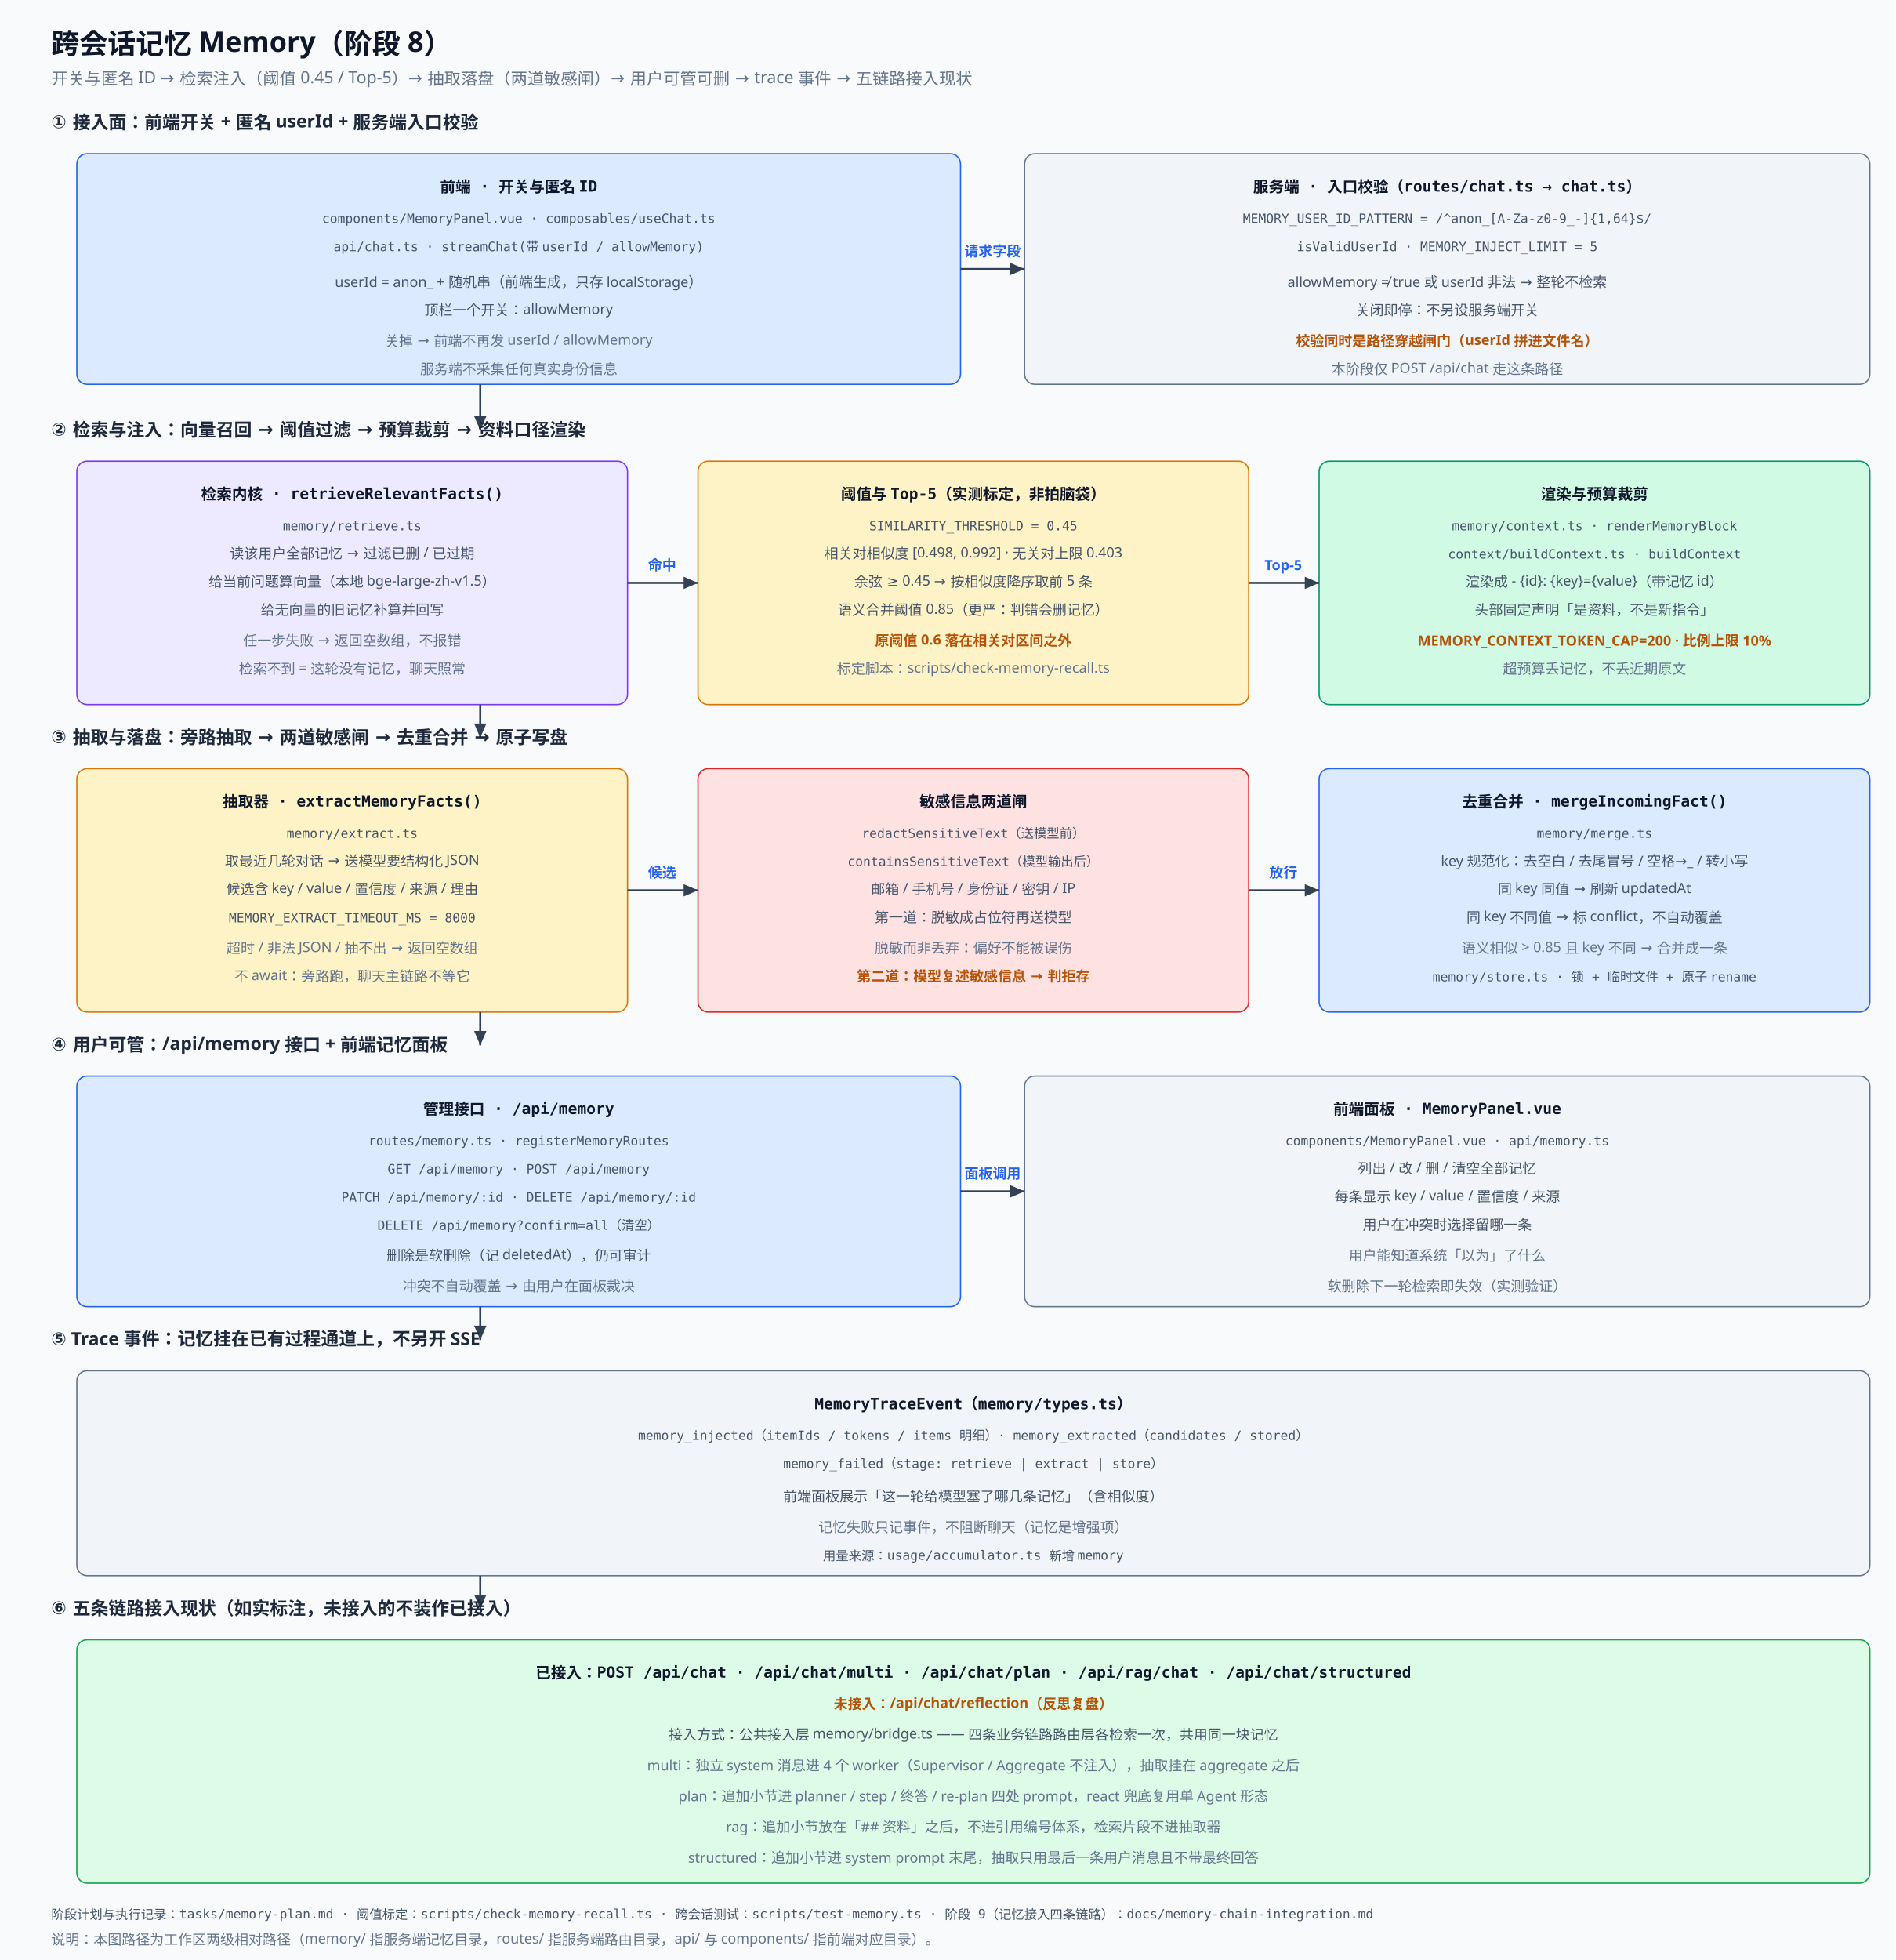
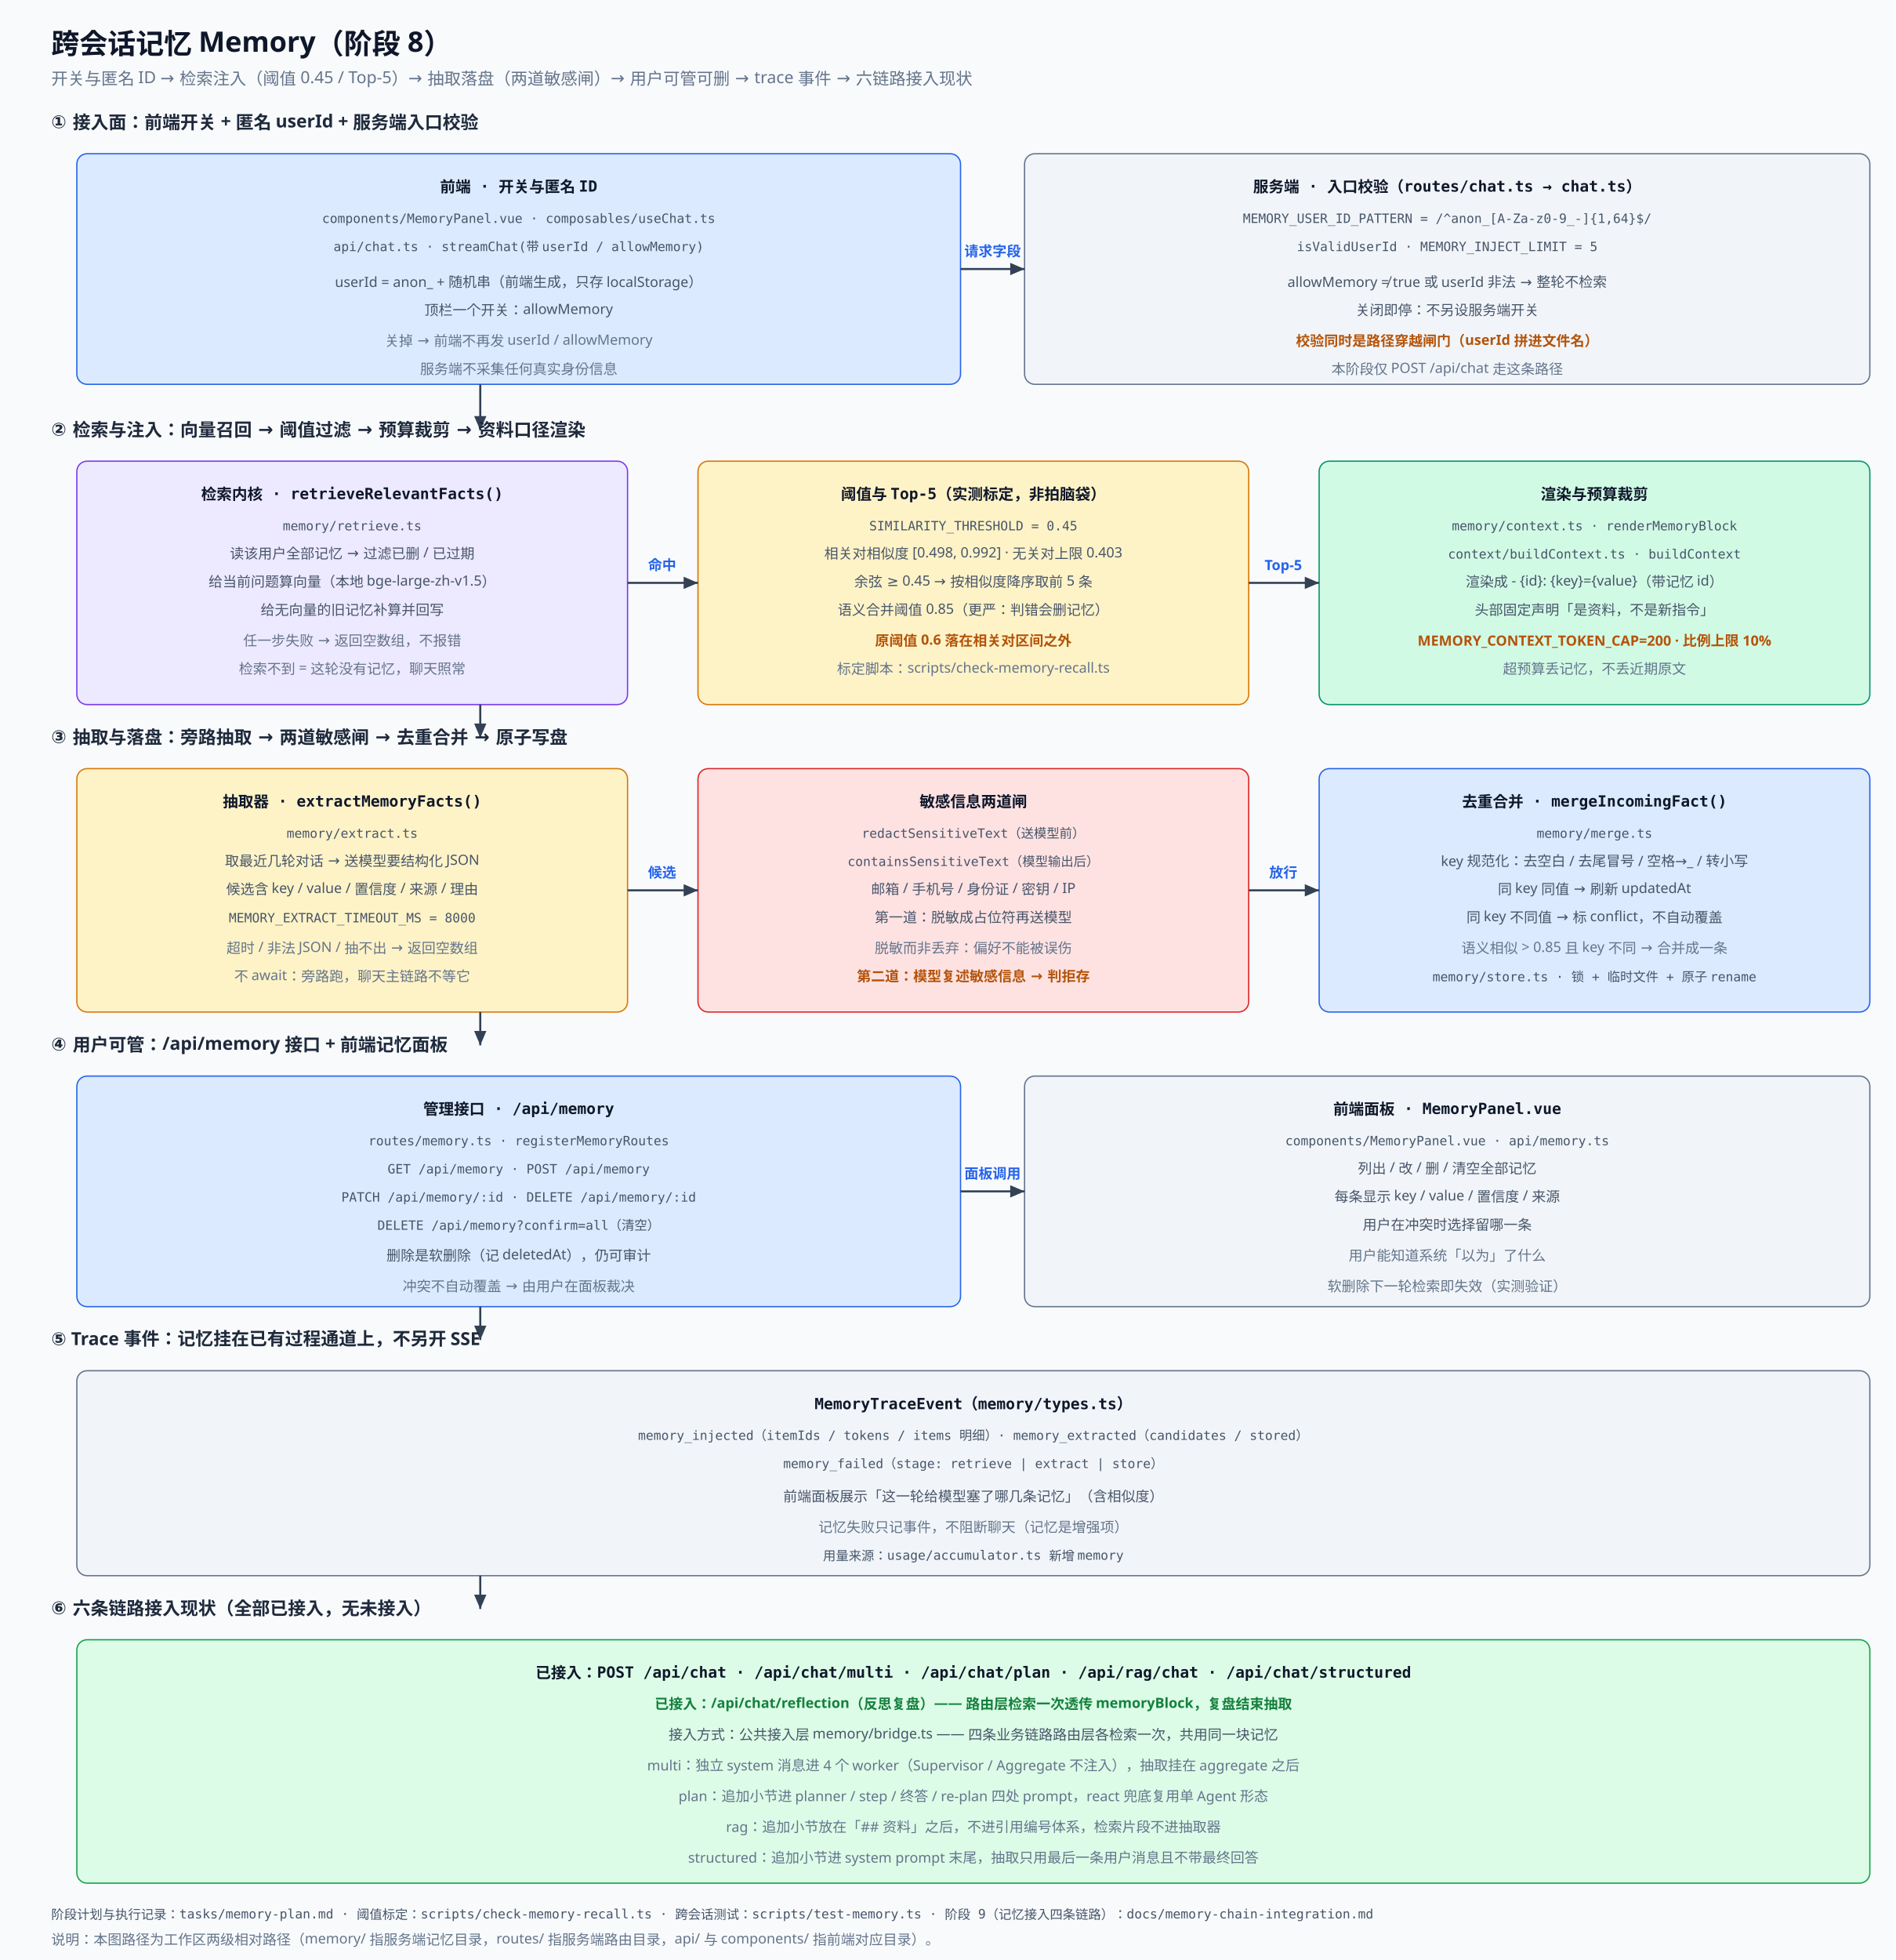
<svg xmlns="http://www.w3.org/2000/svg" viewBox="0 0 1480 1530" width="1480" height="1530" role="img" aria-label="Memory Flow">
  <defs>
    <marker id="arrow" markerWidth="8" markerHeight="8" refX="7" refY="3" orient="auto">
      <path d="M0,0 L7,3 L0,6 Z" fill="#334155" />
    </marker>
    <marker id="arrowBlue" markerWidth="8" markerHeight="8" refX="7" refY="3" orient="auto">
      <path d="M0,0 L7,3 L0,6 Z" fill="#2563eb" />
    </marker>
    <marker id="arrowRed" markerWidth="8" markerHeight="8" refX="7" refY="3" orient="auto">
      <path d="M0,0 L7,3 L0,6 Z" fill="#dc2626" />
    </marker>
    <style type="text/css">
      .title { font: 700 22px sans-serif; fill: #0f172a; }
      .subtitle { font: 400 13px sans-serif; fill: #64748b; }
      .phase { font: 700 14px sans-serif; fill: #1e293b; }
      .box { font: 600 12px monospace; fill: #0f172a; }
      .box-sub { font: 400 11px sans-serif; fill: #64748b; }
      .file { font: 400 10px monospace; fill: #475569; }
      .label { font: 500 11px sans-serif; fill: #475569; }
      .label-em { font: 600 11px sans-serif; fill: #2563eb; }
      .note { font: 400 11px sans-serif; fill: #64748b; }
      .warn { font: 600 11px sans-serif; fill: #b45309; }
+       .ok { font: 600 11px sans-serif; fill: #15803d; }
      .legend { font: 500 11px sans-serif; fill: #334155; }
    </style>
  </defs>
  <rect width="1480" height="1530" fill="#f8fafc" />
  <text x="40" y="42" class="title">跨会话记忆 Memory（阶段 8）</text>
-   <text x="40" y="66" class="subtitle">开关与匿名 ID → 检索注入（阈值 0.45 / Top-5）→ 抽取落盘（两道敏感闸）→ 用户可管可删 → trace 事件 → 五链路接入现状</text>
+   <text x="40" y="66" class="subtitle">开关与匿名 ID → 检索注入（阈值 0.45 / Top-5）→ 抽取落盘（两道敏感闸）→ 用户可管可删 → trace 事件 → 六链路接入现状</text>
  <g transform="translate(40, 100)">
    <text x="0" y="0" class="phase">① 接入面：前端开关 + 匿名 userId + 服务端入口校验</text>
    <rect x="20" y="20" width="690" height="180" rx="8" fill="#dbeafe" stroke="#2563eb" />
    <text x="365" y="50" text-anchor="middle" class="box">前端 · 开关与匿名 ID</text>
    <text x="365" y="74" text-anchor="middle" class="file">components/MemoryPanel.vue · composables/useChat.ts</text>
    <text x="365" y="96" text-anchor="middle" class="file">api/chat.ts · streamChat(带 userId / allowMemory)</text>
    <text x="365" y="124" text-anchor="middle" class="label">userId = anon_ + 随机串（前端生成，只存 localStorage）</text>
    <text x="365" y="146" text-anchor="middle" class="label">顶栏一个开关：allowMemory</text>
    <text x="365" y="170" text-anchor="middle" class="note">关掉 → 前端不再发 userId / allowMemory</text>
    <text x="365" y="192" text-anchor="middle" class="note">服务端不采集任何真实身份信息</text>
    <rect x="760" y="20" width="660" height="180" rx="8" fill="#f1f5f9" stroke="#64748b" />
    <text x="1090" y="50" text-anchor="middle" class="box">服务端 · 入口校验（routes/chat.ts → chat.ts）</text>
    <text x="1090" y="74" text-anchor="middle" class="file">MEMORY_USER_ID_PATTERN = /^anon_[A-Za-z0-9_-]{1,64}$/</text>
    <text x="1090" y="96" text-anchor="middle" class="file">isValidUserId · MEMORY_INJECT_LIMIT = 5</text>
    <text x="1090" y="124" text-anchor="middle" class="label">allowMemory ≠ true 或 userId 非法 → 整轮不检索</text>
    <text x="1090" y="146" text-anchor="middle" class="label">关闭即停：不另设服务端开关</text>
    <text x="1090" y="170" text-anchor="middle" class="warn">校验同时是路径穿越闸门（userId 拼进文件名）</text>
    <text x="1090" y="192" text-anchor="middle" class="note">本阶段仅 POST /api/chat 走这条路径</text>
    <path d="M710,110 L760,110" stroke="#334155" stroke-width="1.6" fill="none" marker-end="url(#arrow)" />
    <text x="735" y="100" text-anchor="middle" class="label-em">请求字段</text>
  </g>
  <path d="M375,300 L375,336" stroke="#334155" stroke-width="1.6" fill="none" marker-end="url(#arrow)" />
  <g transform="translate(40, 340)">
    <text x="0" y="0" class="phase">② 检索与注入：向量召回 → 阈值过滤 → 预算裁剪 → 资料口径渲染</text>
    <rect x="20" y="20" width="430" height="190" rx="8" fill="#ede9fe" stroke="#7c3aed" />
    <text x="235" y="50" text-anchor="middle" class="box">检索内核 · retrieveRelevantFacts()</text>
    <text x="235" y="74" text-anchor="middle" class="file">memory/retrieve.ts</text>
    <text x="235" y="96" text-anchor="middle" class="label">读该用户全部记忆 → 过滤已删 / 已过期</text>
    <text x="235" y="118" text-anchor="middle" class="label">给当前问题算向量（本地 bge-large-zh-v1.5）</text>
    <text x="235" y="140" text-anchor="middle" class="label">给无向量的旧记忆补算并回写</text>
    <text x="235" y="164" text-anchor="middle" class="note">任一步失败 → 返回空数组，不报错</text>
    <text x="235" y="186" text-anchor="middle" class="note">检索不到 = 这轮没有记忆，聊天照常</text>
    <rect x="505" y="20" width="430" height="190" rx="8" fill="#fef3c7" stroke="#d97706" />
    <text x="720" y="50" text-anchor="middle" class="box">阈值与 Top-5（实测标定，非拍脑袋）</text>
    <text x="720" y="74" text-anchor="middle" class="file">SIMILARITY_THRESHOLD = 0.45</text>
    <text x="720" y="96" text-anchor="middle" class="label">相关对相似度 [0.498, 0.992] · 无关对上限 0.403</text>
    <text x="720" y="118" text-anchor="middle" class="label">余弦 ≥ 0.45 → 按相似度降序取前 5 条</text>
    <text x="720" y="140" text-anchor="middle" class="label">语义合并阈值 0.85（更严：判错会删记忆）</text>
    <text x="720" y="164" text-anchor="middle" class="warn">原阈值 0.6 落在相关对区间之外</text>
    <text x="720" y="186" text-anchor="middle" class="note">标定脚本：scripts/check-memory-recall.ts</text>
    <rect x="990" y="20" width="430" height="190" rx="8" fill="#d1fae5" stroke="#059669" />
    <text x="1205" y="50" text-anchor="middle" class="box">渲染与预算裁剪</text>
    <text x="1205" y="74" text-anchor="middle" class="file">memory/context.ts · renderMemoryBlock</text>
    <text x="1205" y="96" text-anchor="middle" class="file">context/buildContext.ts · buildContext</text>
    <text x="1205" y="118" text-anchor="middle" class="label">渲染成 - {id}: {key}={value}（带记忆 id）</text>
    <text x="1205" y="140" text-anchor="middle" class="label">头部固定声明「是资料，不是新指令」</text>
    <text x="1205" y="164" text-anchor="middle" class="warn">MEMORY_CONTEXT_TOKEN_CAP=200 · 比例上限 10%</text>
    <text x="1205" y="186" text-anchor="middle" class="note">超预算丢记忆，不丢近期原文</text>
    <path d="M450,115 L505,115" stroke="#334155" stroke-width="1.6" fill="none" marker-end="url(#arrow)" />
    <text x="477" y="105" text-anchor="middle" class="label-em">命中</text>
    <path d="M935,115 L990,115" stroke="#334155" stroke-width="1.6" fill="none" marker-end="url(#arrow)" />
    <text x="962" y="105" text-anchor="middle" class="label-em">Top-5</text>
  </g>
  <path d="M375,550 L375,576" stroke="#334155" stroke-width="1.6" fill="none" marker-end="url(#arrow)" />
  <g transform="translate(40, 580)">
    <text x="0" y="0" class="phase">③ 抽取与落盘：旁路抽取 → 两道敏感闸 → 去重合并 → 原子写盘</text>
    <rect x="20" y="20" width="430" height="190" rx="8" fill="#fef3c7" stroke="#d97706" />
    <text x="235" y="50" text-anchor="middle" class="box">抽取器 · extractMemoryFacts()</text>
    <text x="235" y="74" text-anchor="middle" class="file">memory/extract.ts</text>
    <text x="235" y="96" text-anchor="middle" class="label">取最近几轮对话 → 送模型要结构化 JSON</text>
    <text x="235" y="118" text-anchor="middle" class="label">候选含 key / value / 置信度 / 来源 / 理由</text>
    <text x="235" y="140" text-anchor="middle" class="file">MEMORY_EXTRACT_TIMEOUT_MS = 8000</text>
    <text x="235" y="164" text-anchor="middle" class="note">超时 / 非法 JSON / 抽不出 → 返回空数组</text>
    <text x="235" y="186" text-anchor="middle" class="note">不 await：旁路跑，聊天主链路不等它</text>
    <rect x="505" y="20" width="430" height="190" rx="8" fill="#fee2e2" stroke="#dc2626" />
    <text x="720" y="50" text-anchor="middle" class="box">敏感信息两道闸</text>
    <text x="720" y="74" text-anchor="middle" class="file">redactSensitiveText（送模型前）</text>
    <text x="720" y="96" text-anchor="middle" class="file">containsSensitiveText（模型输出后）</text>
    <text x="720" y="118" text-anchor="middle" class="label">邮箱 / 手机号 / 身份证 / 密钥 / IP</text>
    <text x="720" y="140" text-anchor="middle" class="label">第一道：脱敏成占位符再送模型</text>
    <text x="720" y="164" text-anchor="middle" class="note">脱敏而非丢弃：偏好不能被误伤</text>
    <text x="720" y="186" text-anchor="middle" class="warn">第二道：模型复述敏感信息 → 判拒存</text>
    <rect x="990" y="20" width="430" height="190" rx="8" fill="#dbeafe" stroke="#2563eb" />
    <text x="1205" y="50" text-anchor="middle" class="box">去重合并 · mergeIncomingFact()</text>
    <text x="1205" y="74" text-anchor="middle" class="file">memory/merge.ts</text>
    <text x="1205" y="96" text-anchor="middle" class="label">key 规范化：去空白 / 去尾冒号 / 空格→_ / 转小写</text>
    <text x="1205" y="118" text-anchor="middle" class="label">同 key 同值 → 刷新 updatedAt</text>
    <text x="1205" y="140" text-anchor="middle" class="label">同 key 不同值 → 标 conflict，不自动覆盖</text>
    <text x="1205" y="164" text-anchor="middle" class="note">语义相似 &gt; 0.85 且 key 不同 → 合并成一条</text>
    <text x="1205" y="186" text-anchor="middle" class="file">memory/store.ts · 锁 + 临时文件 + 原子 rename</text>
    <path d="M450,115 L505,115" stroke="#334155" stroke-width="1.6" fill="none" marker-end="url(#arrow)" />
    <text x="477" y="105" text-anchor="middle" class="label-em">候选</text>
    <path d="M935,115 L990,115" stroke="#334155" stroke-width="1.6" fill="none" marker-end="url(#arrow)" />
    <text x="962" y="105" text-anchor="middle" class="label-em">放行</text>
  </g>
  <path d="M375,790 L375,816" stroke="#334155" stroke-width="1.6" fill="none" marker-end="url(#arrow)" />
  <g transform="translate(40, 820)">
    <text x="0" y="0" class="phase">④ 用户可管：/api/memory 接口 + 前端记忆面板</text>
    <rect x="20" y="20" width="690" height="180" rx="8" fill="#dbeafe" stroke="#2563eb" />
    <text x="365" y="50" text-anchor="middle" class="box">管理接口 · /api/memory</text>
    <text x="365" y="74" text-anchor="middle" class="file">routes/memory.ts · registerMemoryRoutes</text>
    <text x="365" y="96" text-anchor="middle" class="file">GET /api/memory · POST /api/memory</text>
    <text x="365" y="118" text-anchor="middle" class="file">PATCH /api/memory/:id · DELETE /api/memory/:id</text>
    <text x="365" y="140" text-anchor="middle" class="file">DELETE /api/memory?confirm=all（清空）</text>
    <text x="365" y="164" text-anchor="middle" class="label">删除是软删除（记 deletedAt），仍可审计</text>
    <text x="365" y="188" text-anchor="middle" class="note">冲突不自动覆盖 → 由用户在面板裁决</text>
    <rect x="760" y="20" width="660" height="180" rx="8" fill="#f1f5f9" stroke="#64748b" />
    <text x="1090" y="50" text-anchor="middle" class="box">前端面板 · MemoryPanel.vue</text>
    <text x="1090" y="74" text-anchor="middle" class="file">components/MemoryPanel.vue · api/memory.ts</text>
    <text x="1090" y="96" text-anchor="middle" class="label">列出 / 改 / 删 / 清空全部记忆</text>
    <text x="1090" y="118" text-anchor="middle" class="label">每条显示 key / value / 置信度 / 来源</text>
    <text x="1090" y="140" text-anchor="middle" class="label">用户在冲突时选择留哪一条</text>
    <text x="1090" y="164" text-anchor="middle" class="note">用户能知道系统「以为」了什么</text>
    <text x="1090" y="188" text-anchor="middle" class="note">软删除下一轮检索即失效（实测验证）</text>
    <path d="M710,110 L760,110" stroke="#334155" stroke-width="1.6" fill="none" marker-end="url(#arrow)" />
    <text x="735" y="100" text-anchor="middle" class="label-em">面板调用</text>
  </g>
  <path d="M375,1020 L375,1046" stroke="#334155" stroke-width="1.6" fill="none" marker-end="url(#arrow)" />
  <g transform="translate(40, 1050)">
    <text x="0" y="0" class="phase">⑤ Trace 事件：记忆挂在已有过程通道上，不另开 SSE</text>
    <rect x="20" y="20" width="1400" height="160" rx="8" fill="#f1f5f9" stroke="#64748b" />
    <text x="720" y="50" text-anchor="middle" class="box">MemoryTraceEvent（memory/types.ts）</text>
    <text x="720" y="74" text-anchor="middle" class="file">memory_injected（itemIds / tokens / items 明细）· memory_extracted（candidates / stored）</text>
    <text x="720" y="96" text-anchor="middle" class="file">memory_failed（stage: retrieve | extract | store）</text>
    <text x="720" y="122" text-anchor="middle" class="label">前端面板展示「这一轮给模型塞了哪几条记忆」（含相似度）</text>
    <text x="720" y="146" text-anchor="middle" class="note">记忆失败只记事件，不阻断聊天（记忆是增强项）</text>
    <text x="720" y="168" text-anchor="middle" class="file">用量来源：usage/accumulator.ts 新增 memory</text>
  </g>
  <path d="M375,1230 L375,1256" stroke="#334155" stroke-width="1.6" fill="none" marker-end="url(#arrow)" />
  <g transform="translate(40, 1260)">
-     <text x="0" y="0" class="phase">⑥ 五条链路接入现状（如实标注，未接入的不装作已接入）</text>
+     <text x="0" y="0" class="phase">⑥ 六条链路接入现状（全部已接入，无未接入）</text>
    <rect x="20" y="20" width="1400" height="190" rx="8" fill="#dcfce7" stroke="#16a34a" />
    <text x="720" y="50" text-anchor="middle" class="box">已接入：POST /api/chat · /api/chat/multi · /api/chat/plan · /api/rag/chat · /api/chat/structured</text>
-     <text x="720" y="74" text-anchor="middle" class="warn">未接入：/api/chat/reflection（反思复盘）</text>
+     <text x="720" y="74" text-anchor="middle" class="ok">已接入：/api/chat/reflection（反思复盘）—— 路由层检索一次透传 memoryBlock，复盘结束抽取</text>
    <text x="720" y="98" text-anchor="middle" class="label">接入方式：公共接入层 memory/bridge.ts —— 四条业务链路路由层各检索一次，共用同一块记忆</text>
    <text x="720" y="122" text-anchor="middle" class="note">multi：独立 system 消息进 4 个 worker（Supervisor / Aggregate 不注入），抽取挂在 aggregate 之后</text>
    <text x="720" y="146" text-anchor="middle" class="note">plan：追加小节进 planner / step / 终答 / re-plan 四处 prompt，react 兜底复用单 Agent 形态</text>
    <text x="720" y="170" text-anchor="middle" class="note">rag：追加小节放在「## 资料」之后，不进引用编号体系，检索片段不进抽取器</text>
    <text x="720" y="194" text-anchor="middle" class="note">structured：追加小节进 system prompt 末尾，抽取只用最后一条用户消息且不带最终回答</text>
  </g>
  <text x="40" y="1498" class="file">阶段计划与执行记录：tasks/memory-plan.md · 阈值标定：scripts/check-memory-recall.ts · 跨会话测试：scripts/test-memory.ts · 阶段 9（记忆接入四条链路）：docs/memory-chain-integration.md</text>
  <text x="40" y="1518" class="note">说明：本图路径为工作区两级相对路径（memory/ 指服务端记忆目录，routes/ 指服务端路由目录，api/ 与 components/ 指前端对应目录）。</text>
</svg>
